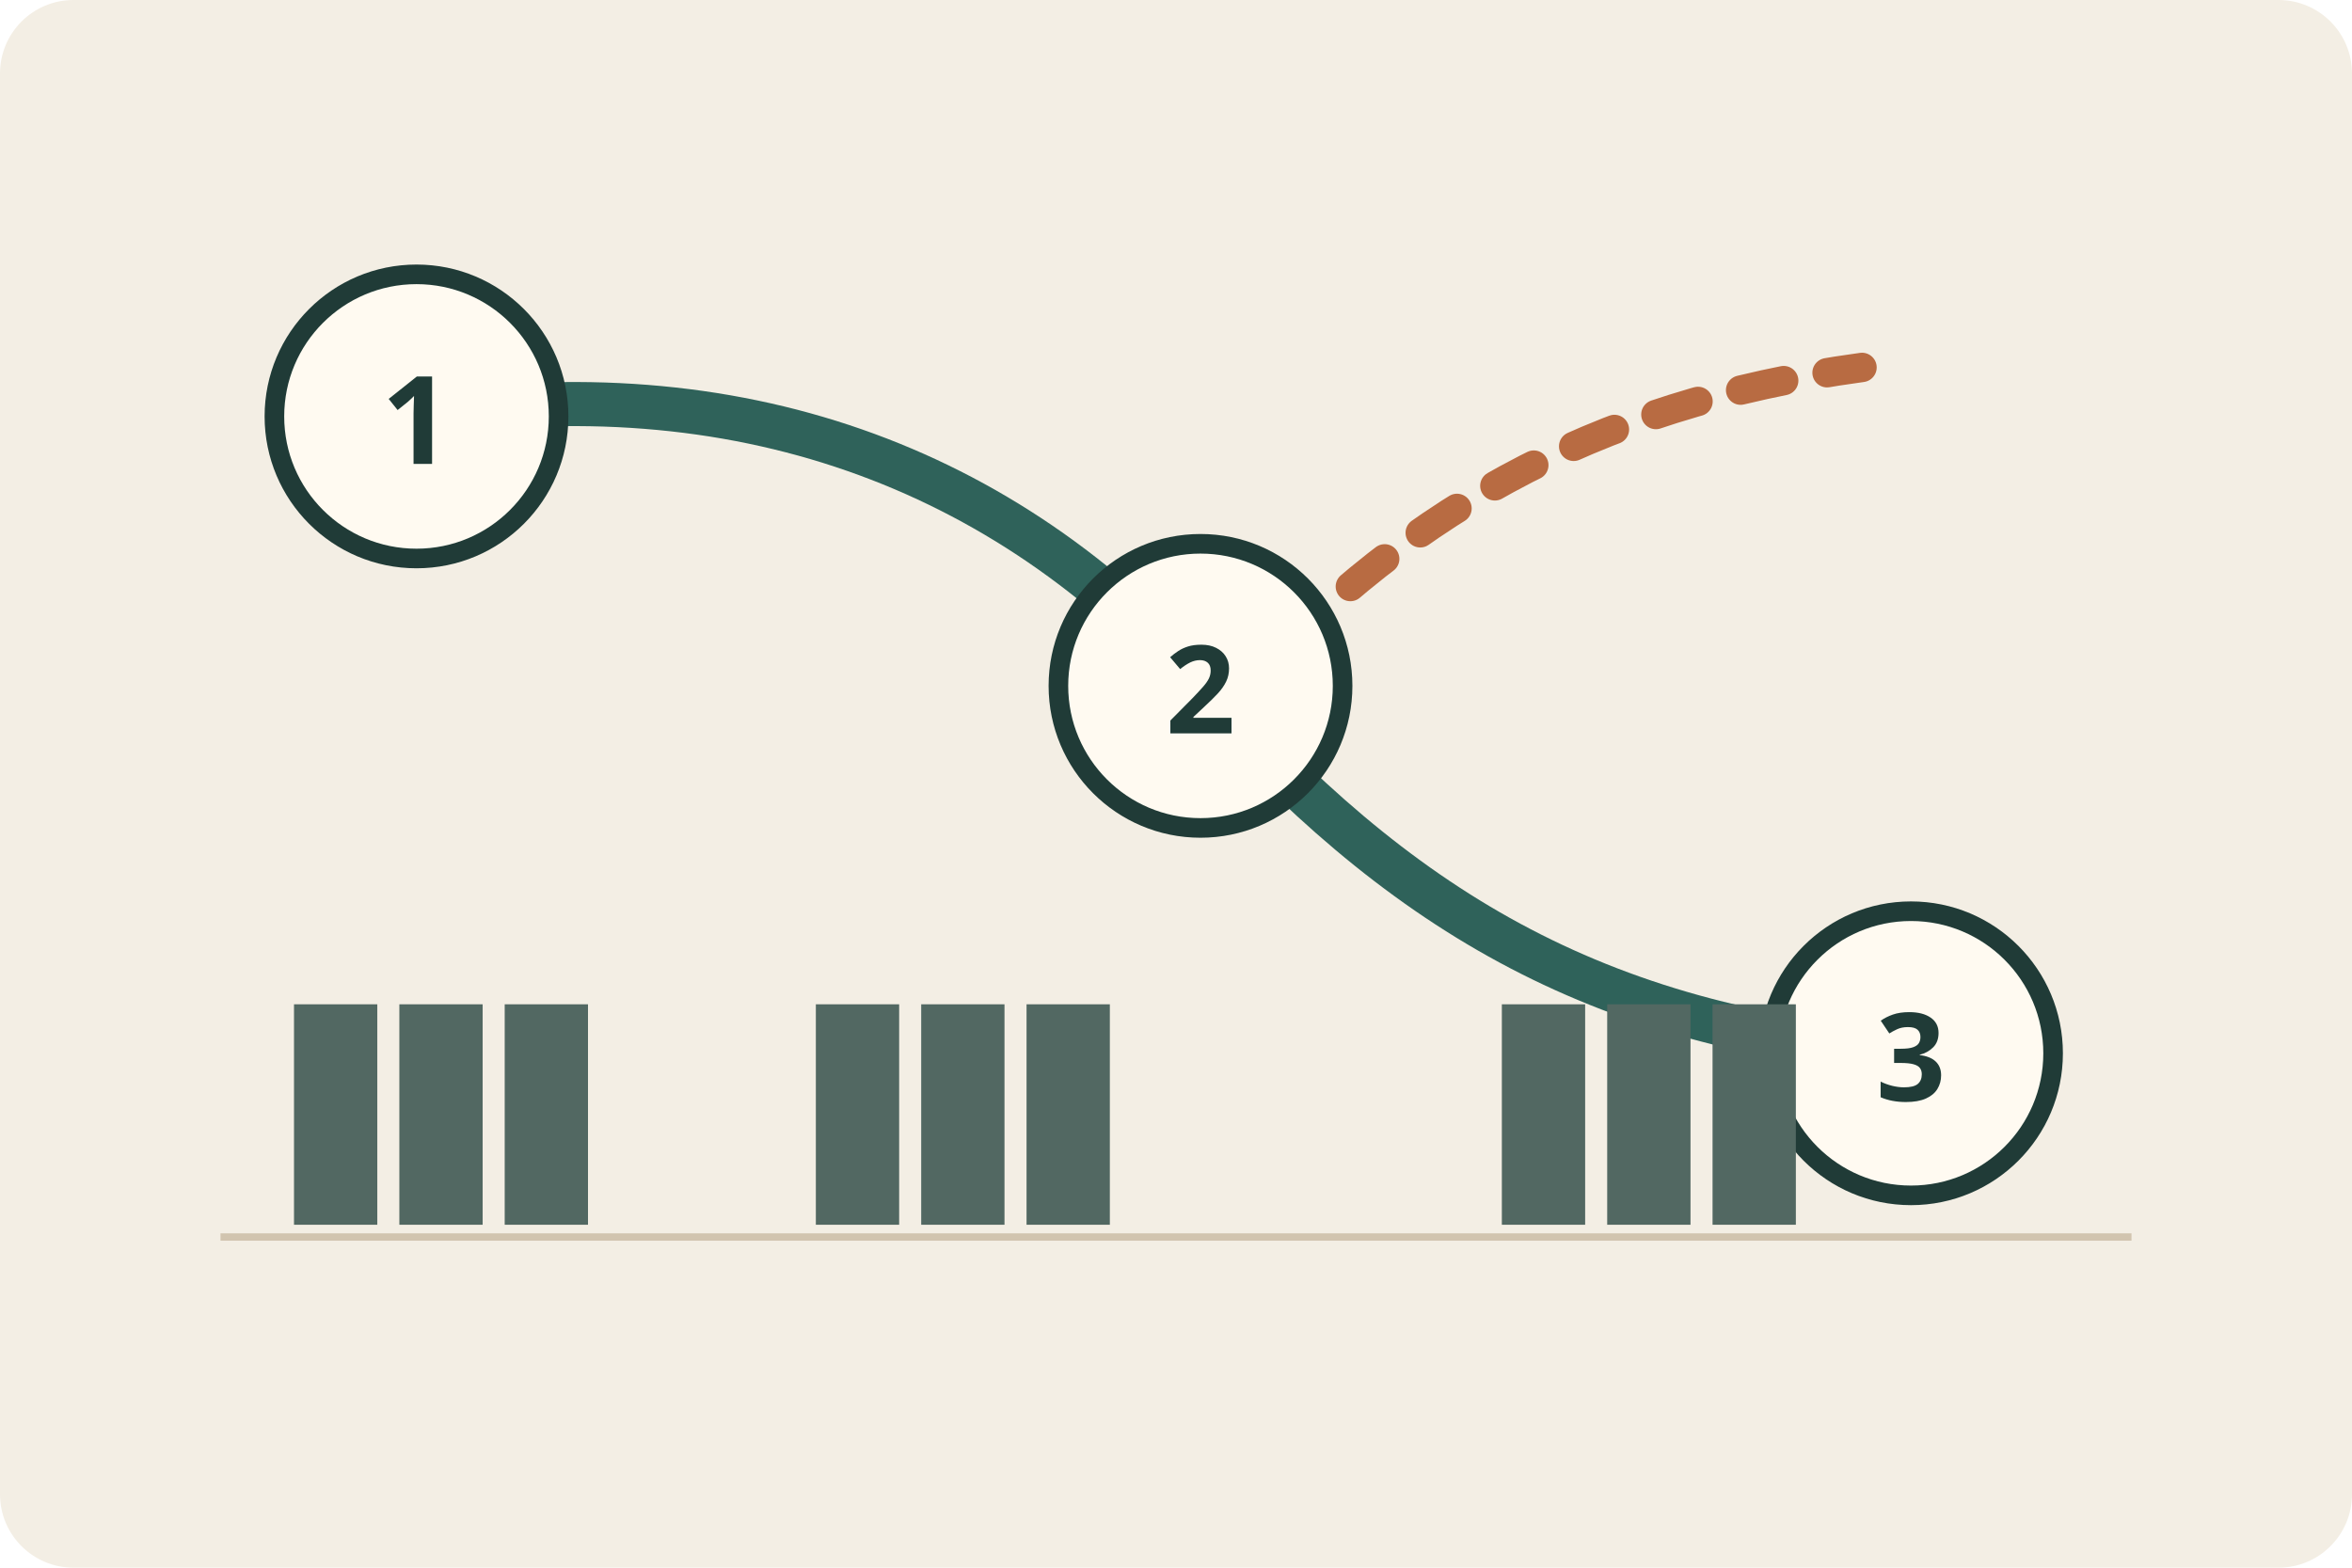
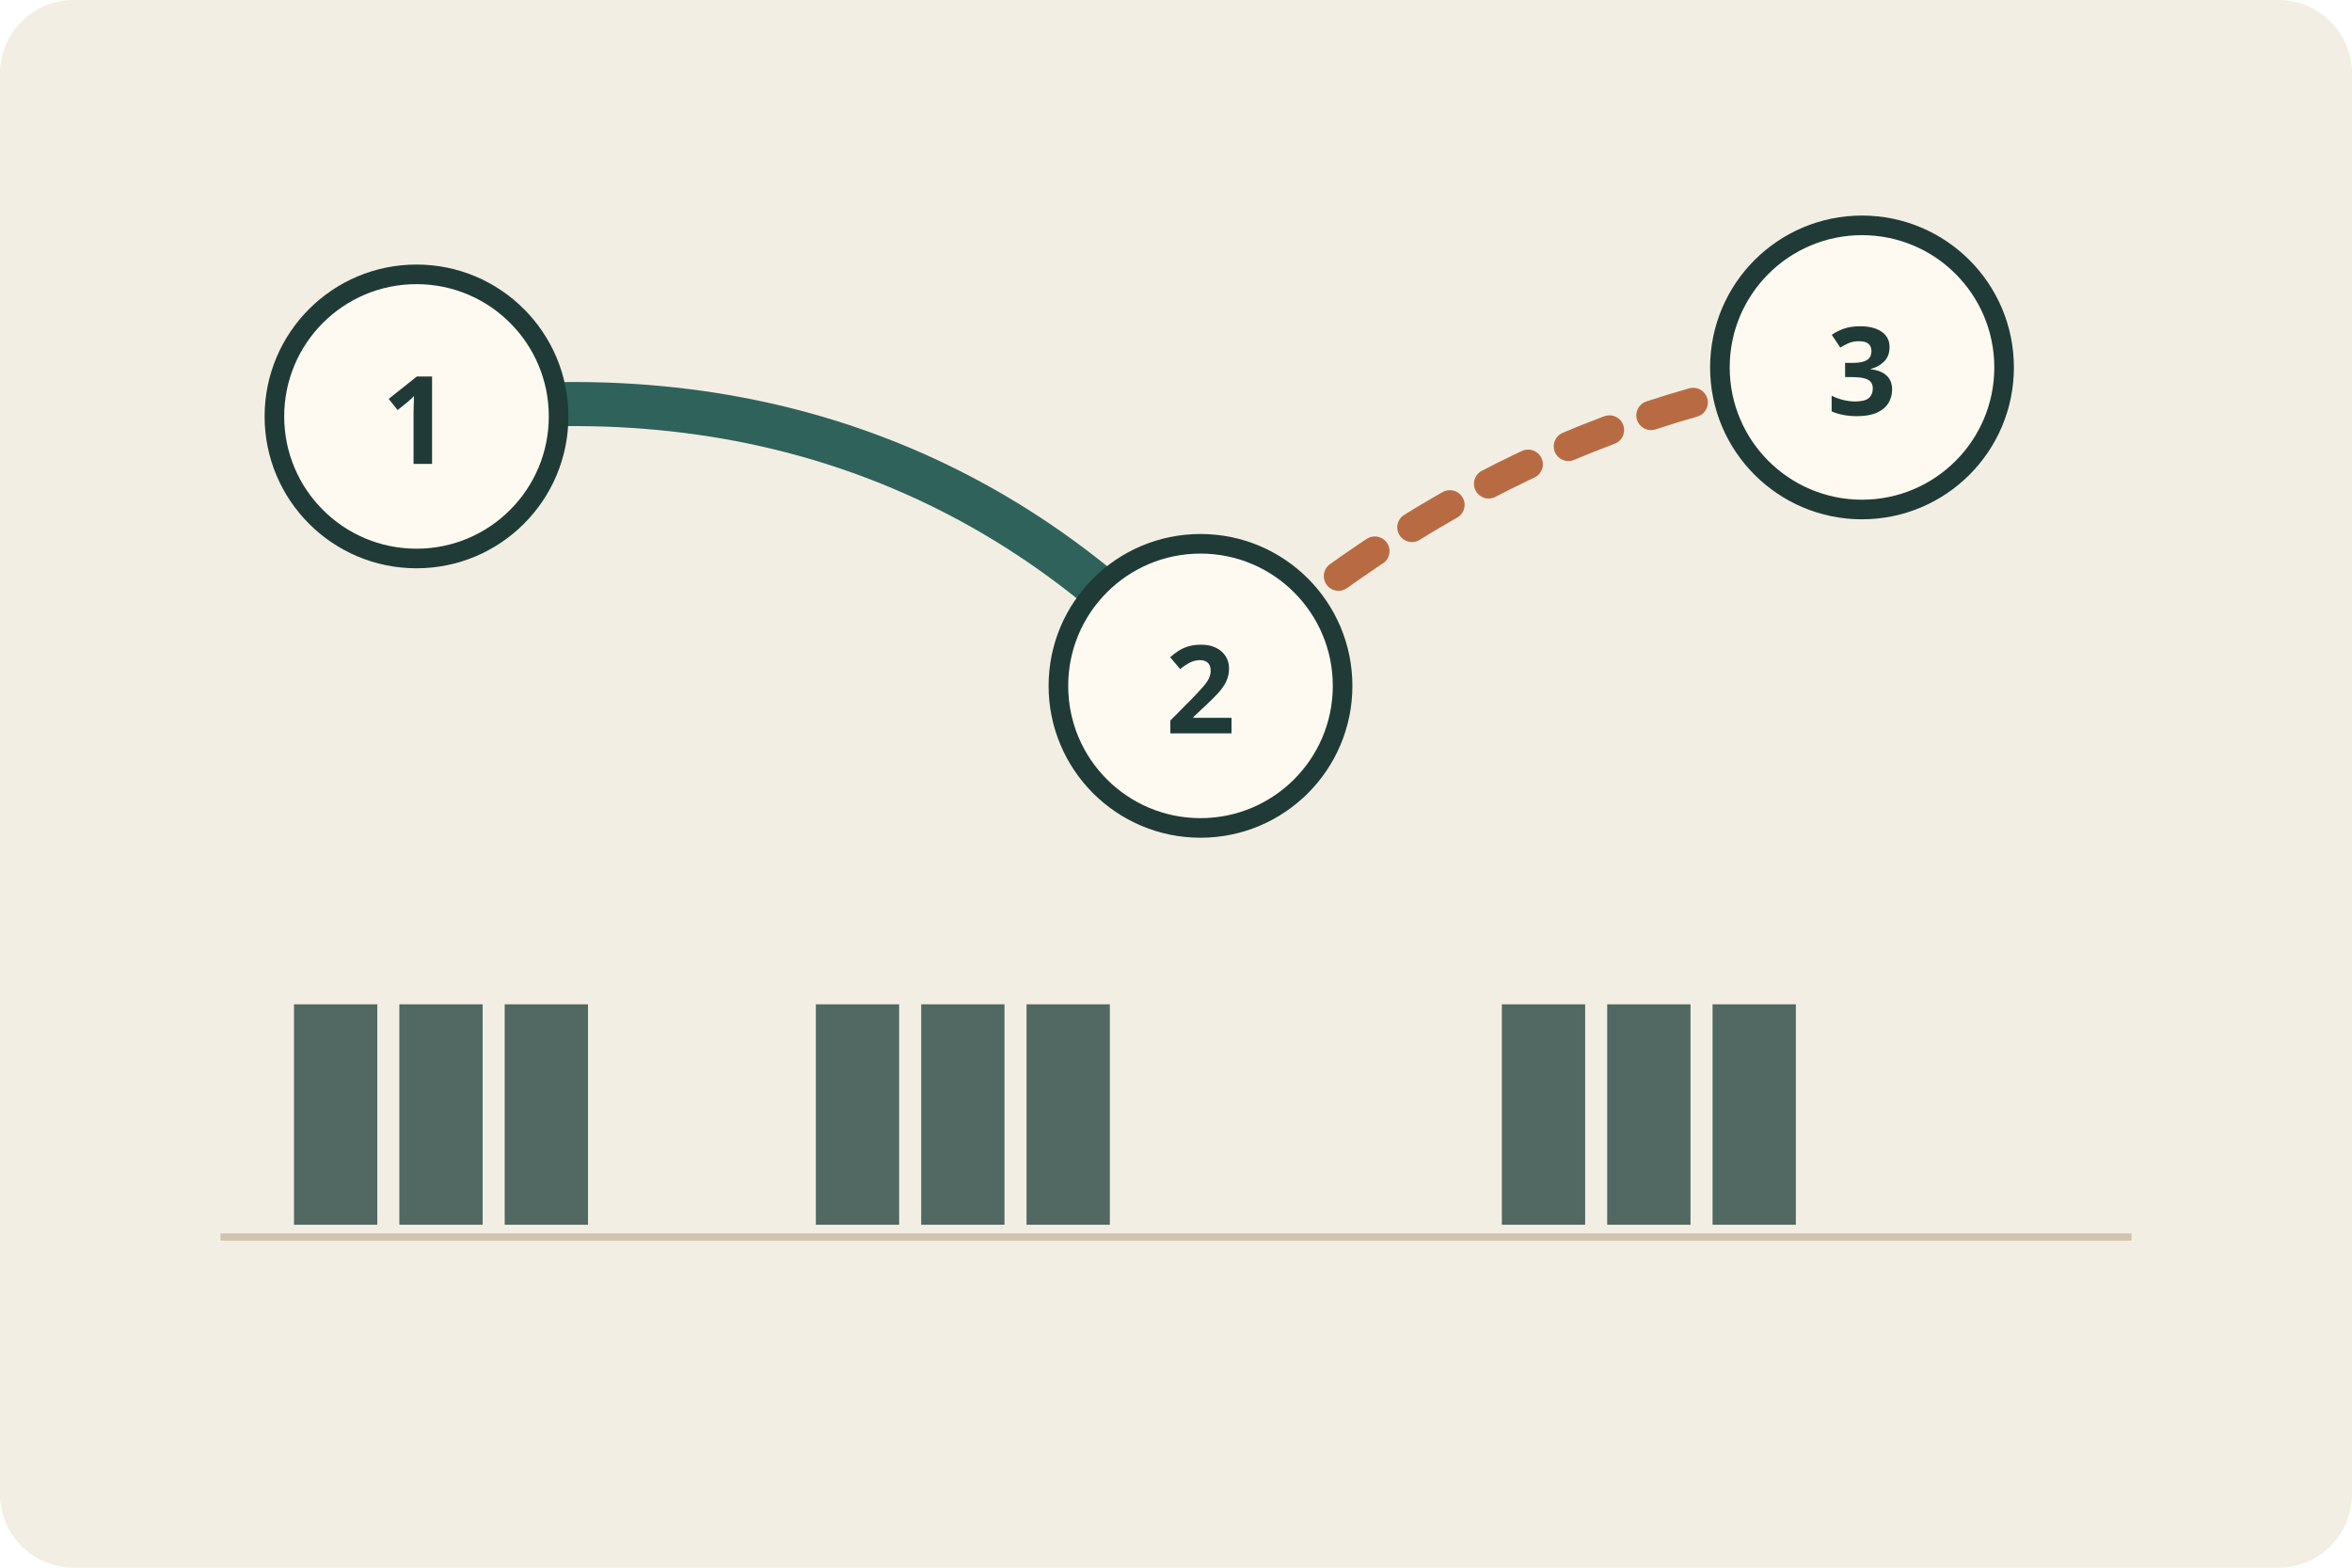
<svg xmlns="http://www.w3.org/2000/svg" viewBox="0 0 960 640">
  <rect x="0" y="0" width="960" height="640" rx="30" fill="#f3eee4" />
-   <path d="M170 170 C300 150 410 190 490 280 S650 420 780 430" fill="none" stroke="#2f625a" stroke-width="18" stroke-linecap="round" />
-   <path d="M500 290 C570 210 650 165 760 150" fill="none" stroke="#b86b42" stroke-width="12" stroke-dasharray="18 18" stroke-linecap="round" />
+   <path d="M170 170 C300 150 410 190 490 280" fill="none" stroke="#2f625a" stroke-width="18" stroke-linecap="round" />
+   <path d="M490 280 C570 210 650 165 760 150" fill="none" stroke="#b86b42" stroke-width="12" stroke-dasharray="18 18" stroke-linecap="round" />
  <g fill="#fffaf1" stroke="#203b37" stroke-width="8">
    <circle cx="170" cy="170" r="58" />
    <circle cx="490" cy="280" r="58" />
-     <circle cx="780" cy="430" r="58" />
+     <circle cx="760" cy="150" r="58" />
  </g>
  <g fill="#203b37" font-family="system-ui, sans-serif" font-size="50" font-weight="700" text-anchor="middle" dominant-baseline="central">
    <text x="170" y="170">1</text>
    <text x="490" y="280">2</text>
-     <text x="780" y="430">3</text>
+     <text x="760" y="150">3</text>
  </g>
  <path d="M90 505h780" stroke="#d1c4af" stroke-width="3" />
  <g fill="#526862">
    <path d="M120 500v-90h34v90zm43 0v-90h34v90zm43 0v-90h34v90z" />
    <path d="M333 500v-90h34v90zm43 0v-90h34v90zm43 0v-90h34v90z" />
    <path d="M613 500v-90h34v90zm43 0v-90h34v90zm43 0v-90h34v90z" />
  </g>
</svg>
